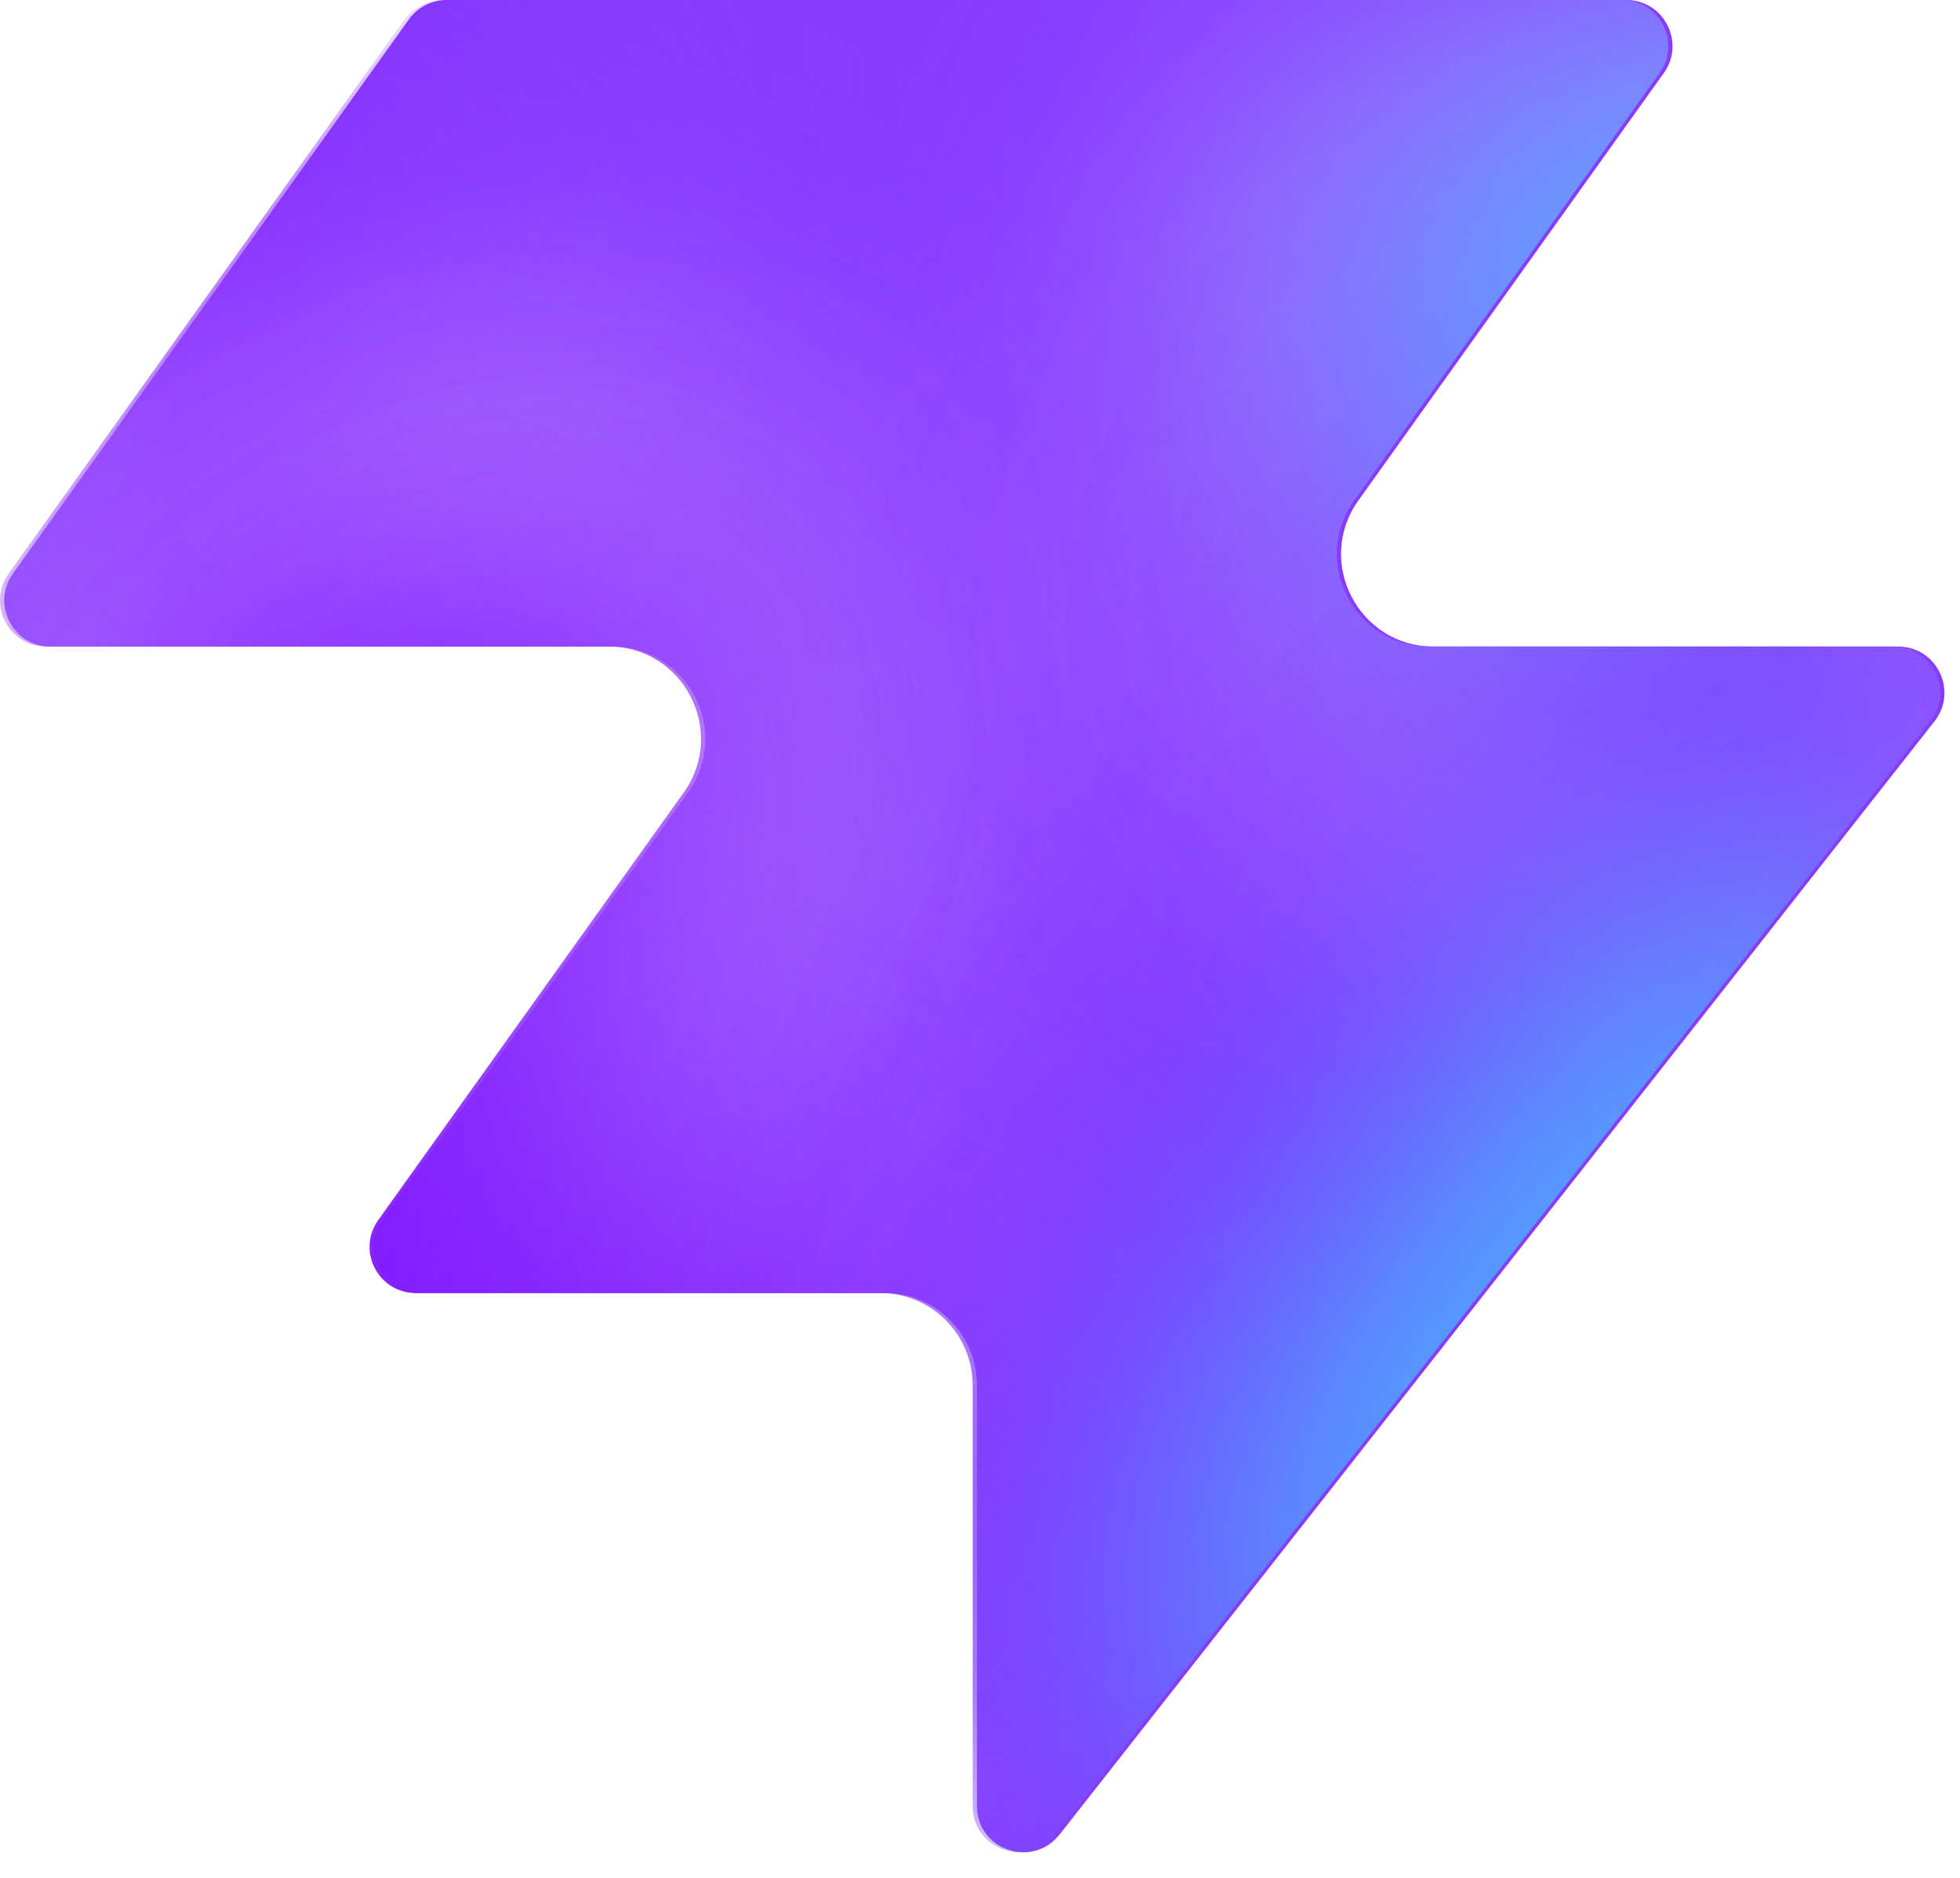
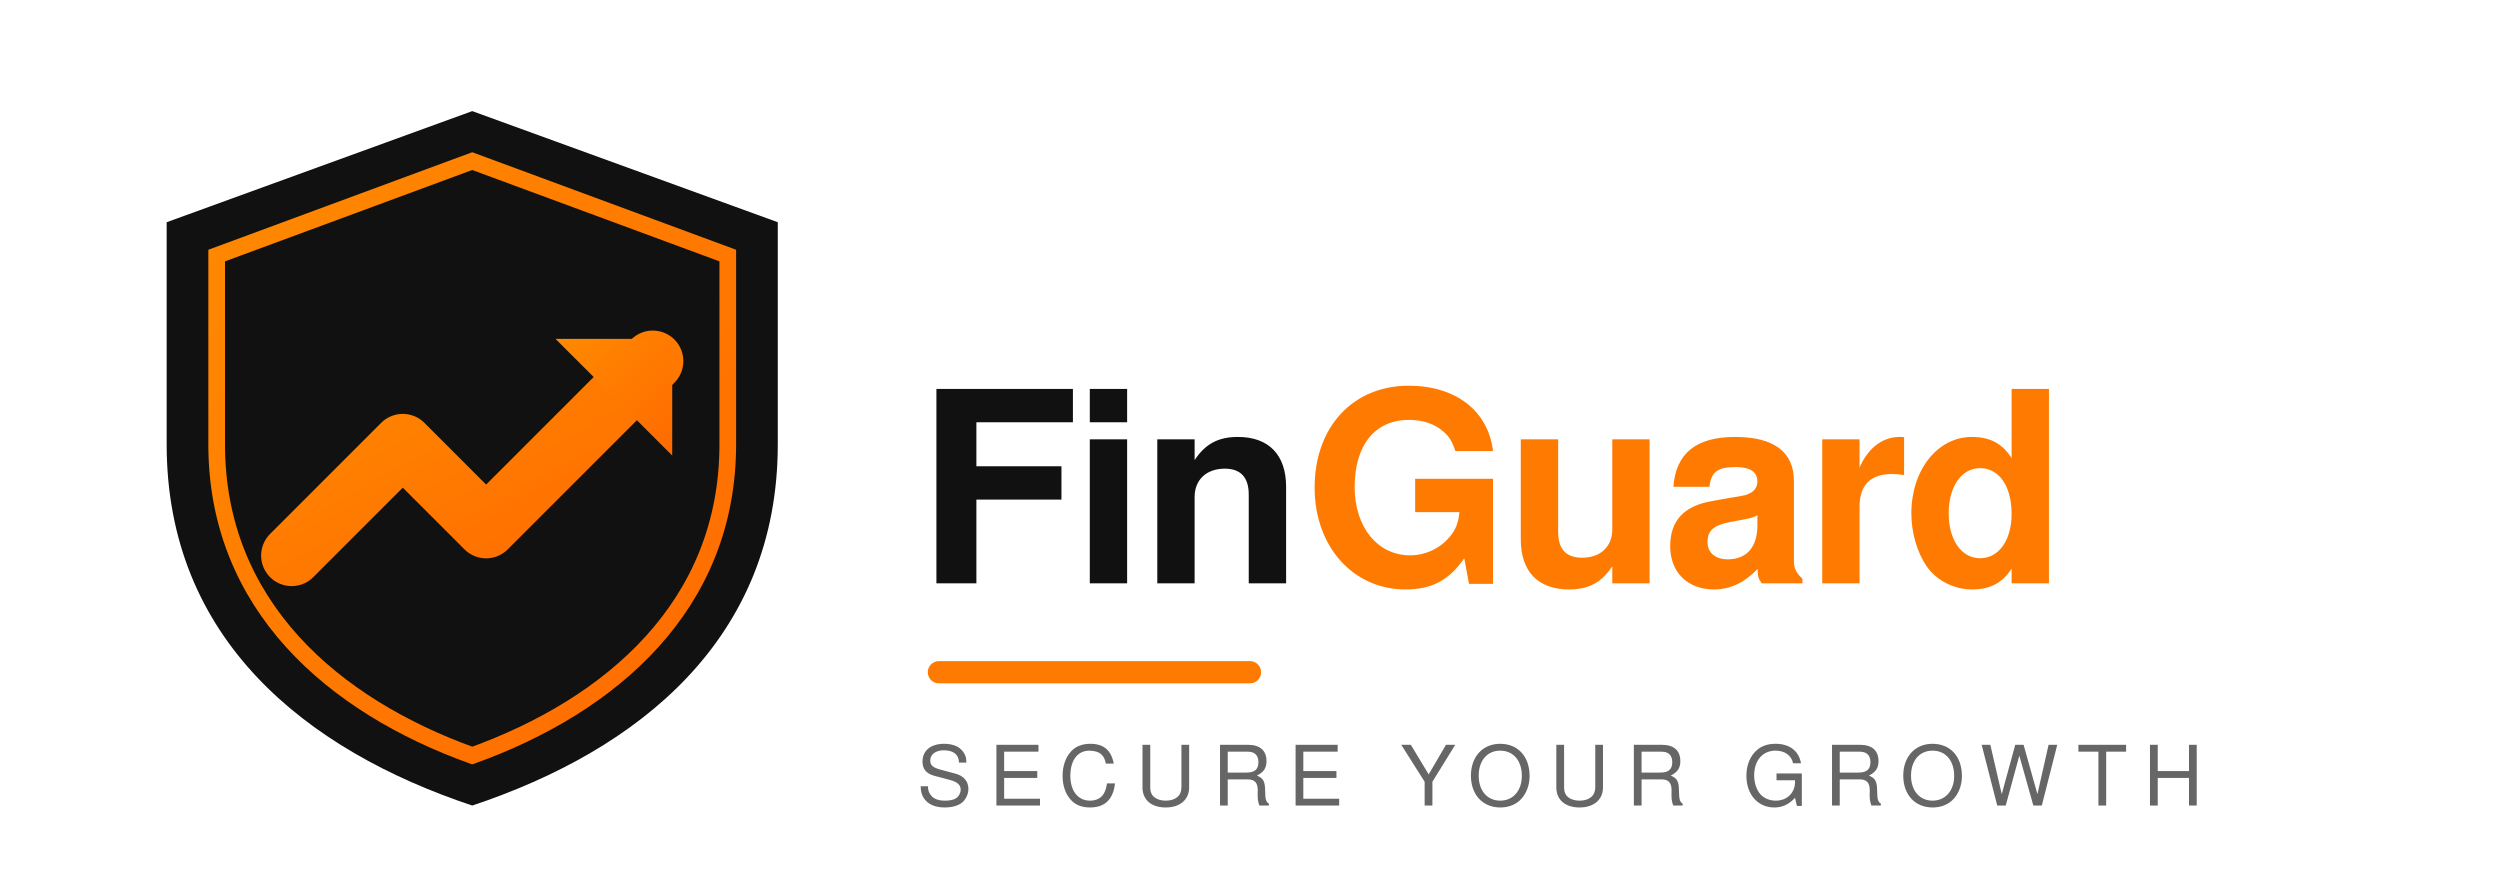
- <svg xmlns="http://www.w3.org/2000/svg" width="48" height="46" fill="none" viewBox="0 0 48 46">
-   <path fill="#863bff" d="M25.946 44.938c-.664.845-2.021.375-2.021-.698V33.937a2.26 2.26 0 0 0-2.262-2.262H10.287c-.92 0-1.456-1.04-.92-1.788l7.48-10.471c1.07-1.497 0-3.578-1.842-3.578H1.237c-.92 0-1.456-1.04-.92-1.788L10.013.474c.214-.297.556-.474.92-.474h28.894c.92 0 1.456 1.04.92 1.788l-7.48 10.471c-1.07 1.498 0 3.579 1.842 3.579h11.377c.943 0 1.473 1.088.89 1.83L25.947 44.94z" style="fill:#863bff;fill:color(display-p3 .525 .23 1);fill-opacity:1" />
-   <mask id="a" width="48" height="46" x="0" y="0" maskUnits="userSpaceOnUse" style="mask-type:alpha">
-     <path fill="#000" d="M25.842 44.938c-.664.844-2.021.375-2.021-.698V33.937a2.26 2.26 0 0 0-2.262-2.262H10.183c-.92 0-1.456-1.04-.92-1.788l7.48-10.471c1.07-1.498 0-3.579-1.842-3.579H1.133c-.92 0-1.456-1.04-.92-1.787L9.91.473c.214-.297.556-.474.92-.474h28.894c.92 0 1.456 1.04.92 1.788l-7.48 10.471c-1.07 1.498 0 3.578 1.842 3.578h11.377c.943 0 1.473 1.088.89 1.832L25.843 44.94z" style="fill:#000;fill-opacity:1" />
-   </mask>
-   <g mask="url(#a)">
-     <g filter="url(#b)">
-       <ellipse cx="5.508" cy="14.704" fill="#ede6ff" rx="5.508" ry="14.704" style="fill:#ede6ff;fill:color(display-p3 .927 .903 1);fill-opacity:1" transform="matrix(.00324 1 1 -.00324 -4.47 31.516)" />
-     </g>
-     <g filter="url(#c)">
-       <ellipse cx="10.399" cy="29.851" fill="#ede6ff" rx="10.399" ry="29.851" style="fill:#ede6ff;fill:color(display-p3 .927 .903 1);fill-opacity:1" transform="matrix(.00324 1 1 -.00324 -39.328 7.883)" />
-     </g>
-     <g filter="url(#d)">
-       <ellipse cx="5.508" cy="30.487" fill="#7e14ff" rx="5.508" ry="30.487" style="fill:#7e14ff;fill:color(display-p3 .492 .077 1);fill-opacity:1" transform="rotate(89.814 -25.913 -14.639)scale(1 -1)" />
-     </g>
-     <g filter="url(#e)">
-       <ellipse cx="5.508" cy="30.599" fill="#7e14ff" rx="5.508" ry="30.599" style="fill:#7e14ff;fill:color(display-p3 .492 .077 1);fill-opacity:1" transform="rotate(89.814 -32.644 -3.334)scale(1 -1)" />
-     </g>
-     <g filter="url(#f)">
-       <ellipse cx="5.508" cy="30.599" fill="#7e14ff" rx="5.508" ry="30.599" style="fill:#7e14ff;fill:color(display-p3 .492 .077 1);fill-opacity:1" transform="matrix(.00324 1 1 -.00324 -34.34 30.47)" />
-     </g>
-     <g filter="url(#g)">
-       <ellipse cx="14.072" cy="22.078" fill="#ede6ff" rx="14.072" ry="22.078" style="fill:#ede6ff;fill:color(display-p3 .927 .903 1);fill-opacity:1" transform="rotate(93.35 24.506 48.493)scale(-1 1)" />
-     </g>
-     <g filter="url(#h)">
-       <ellipse cx="3.47" cy="21.501" fill="#7e14ff" rx="3.47" ry="21.501" style="fill:#7e14ff;fill:color(display-p3 .492 .077 1);fill-opacity:1" transform="rotate(89.009 28.708 47.59)scale(-1 1)" />
-     </g>
-     <g filter="url(#i)">
-       <ellipse cx="3.47" cy="21.501" fill="#7e14ff" rx="3.47" ry="21.501" style="fill:#7e14ff;fill:color(display-p3 .492 .077 1);fill-opacity:1" transform="rotate(89.009 28.708 47.59)scale(-1 1)" />
-     </g>
-     <g filter="url(#j)">
-       <ellipse cx=".387" cy="8.972" fill="#7e14ff" rx="4.407" ry="29.108" style="fill:#7e14ff;fill:color(display-p3 .492 .077 1);fill-opacity:1" transform="rotate(39.51 .387 8.972)" />
-     </g>
-     <g filter="url(#k)">
-       <ellipse cx="47.523" cy="-6.092" fill="#7e14ff" rx="4.407" ry="29.108" style="fill:#7e14ff;fill:color(display-p3 .492 .077 1);fill-opacity:1" transform="rotate(37.892 47.523 -6.092)" />
-     </g>
-     <g filter="url(#l)">
-       <ellipse cx="41.412" cy="6.333" fill="#47bfff" rx="5.971" ry="9.665" style="fill:#47bfff;fill:color(display-p3 .28 .748 1);fill-opacity:1" transform="rotate(37.892 41.412 6.333)" />
-     </g>
-     <g filter="url(#m)">
-       <ellipse cx="-1.879" cy="38.332" fill="#7e14ff" rx="4.407" ry="29.108" style="fill:#7e14ff;fill:color(display-p3 .492 .077 1);fill-opacity:1" transform="rotate(37.892 -1.88 38.332)" />
-     </g>
-     <g filter="url(#n)">
-       <ellipse cx="-1.879" cy="38.332" fill="#7e14ff" rx="4.407" ry="29.108" style="fill:#7e14ff;fill:color(display-p3 .492 .077 1);fill-opacity:1" transform="rotate(37.892 -1.88 38.332)" />
-     </g>
-     <g filter="url(#o)">
-       <ellipse cx="35.651" cy="29.907" fill="#7e14ff" rx="4.407" ry="29.108" style="fill:#7e14ff;fill:color(display-p3 .492 .077 1);fill-opacity:1" transform="rotate(37.892 35.651 29.907)" />
-     </g>
-     <g filter="url(#p)">
-       <ellipse cx="38.418" cy="32.4" fill="#47bfff" rx="5.971" ry="15.297" style="fill:#47bfff;fill:color(display-p3 .28 .748 1);fill-opacity:1" transform="rotate(37.892 38.418 32.4)" />
-     </g>
+ <svg xmlns="http://www.w3.org/2000/svg" viewBox="0 0 900 320" width="900" height="320">
+   <defs>
+     <linearGradient id="fgGrad" x1="0%" y1="0%" x2="100%" y2="100%">
+       <stop offset="0%" stop-color="#FF8A00" />
+       <stop offset="100%" stop-color="#FF6A00" />
+     </linearGradient>
+   </defs>
+   <g transform="translate(60,40)">
+     <path d="M110 0 L220 40 V120 C220 190 170 230 110 250 C50 230 0 190 0 120 V40 Z" fill="#111111" />
+     <path d="M110 18 L202 52 V120 C202 178 160 214 110 232 C60 214 18 178 18 120 V52 Z" fill="none" stroke="url(#fgGrad)" stroke-width="6" />
+     <path d="M45 160 L85 120 L115 150 L175 90" fill="none" stroke="url(#fgGrad)" stroke-width="22" stroke-linecap="round" stroke-linejoin="round" />
+     <path d="M140 82 L182 82 L182 124 Z" fill="url(#fgGrad)" />
  </g>
-   <defs>
-     <filter id="b" width="60.045" height="41.654" x="-19.77" y="16.149" color-interpolation-filters="sRGB" filterUnits="userSpaceOnUse">
-       <feFlood flood-opacity="0" result="BackgroundImageFix" />
-       <feBlend in="SourceGraphic" in2="BackgroundImageFix" result="shape" />
-       <feGaussianBlur result="effect1_foregroundBlur_2002_17158" stdDeviation="7.659" />
-     </filter>
-     <filter id="c" width="90.34" height="51.437" x="-54.613" y="-7.533" color-interpolation-filters="sRGB" filterUnits="userSpaceOnUse">
-       <feFlood flood-opacity="0" result="BackgroundImageFix" />
-       <feBlend in="SourceGraphic" in2="BackgroundImageFix" result="shape" />
-       <feGaussianBlur result="effect1_foregroundBlur_2002_17158" stdDeviation="7.659" />
-     </filter>
-     <filter id="d" width="79.355" height="29.4" x="-49.64" y="2.03" color-interpolation-filters="sRGB" filterUnits="userSpaceOnUse">
-       <feFlood flood-opacity="0" result="BackgroundImageFix" />
-       <feBlend in="SourceGraphic" in2="BackgroundImageFix" result="shape" />
-       <feGaussianBlur result="effect1_foregroundBlur_2002_17158" stdDeviation="4.596" />
-     </filter>
-     <filter id="e" width="79.579" height="29.4" x="-45.045" y="20.029" color-interpolation-filters="sRGB" filterUnits="userSpaceOnUse">
-       <feFlood flood-opacity="0" result="BackgroundImageFix" />
-       <feBlend in="SourceGraphic" in2="BackgroundImageFix" result="shape" />
-       <feGaussianBlur result="effect1_foregroundBlur_2002_17158" stdDeviation="4.596" />
-     </filter>
-     <filter id="f" width="79.579" height="29.4" x="-43.513" y="21.178" color-interpolation-filters="sRGB" filterUnits="userSpaceOnUse">
-       <feFlood flood-opacity="0" result="BackgroundImageFix" />
-       <feBlend in="SourceGraphic" in2="BackgroundImageFix" result="shape" />
-       <feGaussianBlur result="effect1_foregroundBlur_2002_17158" stdDeviation="4.596" />
-     </filter>
-     <filter id="g" width="74.749" height="58.852" x="15.756" y="-17.901" color-interpolation-filters="sRGB" filterUnits="userSpaceOnUse">
-       <feFlood flood-opacity="0" result="BackgroundImageFix" />
-       <feBlend in="SourceGraphic" in2="BackgroundImageFix" result="shape" />
-       <feGaussianBlur result="effect1_foregroundBlur_2002_17158" stdDeviation="7.659" />
-     </filter>
-     <filter id="h" width="61.377" height="25.362" x="23.548" y="2.284" color-interpolation-filters="sRGB" filterUnits="userSpaceOnUse">
-       <feFlood flood-opacity="0" result="BackgroundImageFix" />
-       <feBlend in="SourceGraphic" in2="BackgroundImageFix" result="shape" />
-       <feGaussianBlur result="effect1_foregroundBlur_2002_17158" stdDeviation="4.596" />
-     </filter>
-     <filter id="i" width="61.377" height="25.362" x="23.548" y="2.284" color-interpolation-filters="sRGB" filterUnits="userSpaceOnUse">
-       <feFlood flood-opacity="0" result="BackgroundImageFix" />
-       <feBlend in="SourceGraphic" in2="BackgroundImageFix" result="shape" />
-       <feGaussianBlur result="effect1_foregroundBlur_2002_17158" stdDeviation="4.596" />
-     </filter>
-     <filter id="j" width="56.045" height="63.649" x="-27.636" y="-22.853" color-interpolation-filters="sRGB" filterUnits="userSpaceOnUse">
-       <feFlood flood-opacity="0" result="BackgroundImageFix" />
-       <feBlend in="SourceGraphic" in2="BackgroundImageFix" result="shape" />
-       <feGaussianBlur result="effect1_foregroundBlur_2002_17158" stdDeviation="4.596" />
-     </filter>
-     <filter id="k" width="54.814" height="64.646" x="20.116" y="-38.415" color-interpolation-filters="sRGB" filterUnits="userSpaceOnUse">
-       <feFlood flood-opacity="0" result="BackgroundImageFix" />
-       <feBlend in="SourceGraphic" in2="BackgroundImageFix" result="shape" />
-       <feGaussianBlur result="effect1_foregroundBlur_2002_17158" stdDeviation="4.596" />
-     </filter>
-     <filter id="l" width="33.541" height="35.313" x="24.641" y="-11.323" color-interpolation-filters="sRGB" filterUnits="userSpaceOnUse">
-       <feFlood flood-opacity="0" result="BackgroundImageFix" />
-       <feBlend in="SourceGraphic" in2="BackgroundImageFix" result="shape" />
-       <feGaussianBlur result="effect1_foregroundBlur_2002_17158" stdDeviation="4.596" />
-     </filter>
-     <filter id="m" width="54.814" height="64.646" x="-29.286" y="6.009" color-interpolation-filters="sRGB" filterUnits="userSpaceOnUse">
-       <feFlood flood-opacity="0" result="BackgroundImageFix" />
-       <feBlend in="SourceGraphic" in2="BackgroundImageFix" result="shape" />
-       <feGaussianBlur result="effect1_foregroundBlur_2002_17158" stdDeviation="4.596" />
-     </filter>
-     <filter id="n" width="54.814" height="64.646" x="-29.286" y="6.009" color-interpolation-filters="sRGB" filterUnits="userSpaceOnUse">
-       <feFlood flood-opacity="0" result="BackgroundImageFix" />
-       <feBlend in="SourceGraphic" in2="BackgroundImageFix" result="shape" />
-       <feGaussianBlur result="effect1_foregroundBlur_2002_17158" stdDeviation="4.596" />
-     </filter>
-     <filter id="o" width="54.814" height="64.646" x="8.244" y="-2.416" color-interpolation-filters="sRGB" filterUnits="userSpaceOnUse">
-       <feFlood flood-opacity="0" result="BackgroundImageFix" />
-       <feBlend in="SourceGraphic" in2="BackgroundImageFix" result="shape" />
-       <feGaussianBlur result="effect1_foregroundBlur_2002_17158" stdDeviation="4.596" />
-     </filter>
-     <filter id="p" width="39.409" height="43.623" x="18.713" y="10.588" color-interpolation-filters="sRGB" filterUnits="userSpaceOnUse">
-       <feFlood flood-opacity="0" result="BackgroundImageFix" />
-       <feBlend in="SourceGraphic" in2="BackgroundImageFix" result="shape" />
-       <feGaussianBlur result="effect1_foregroundBlur_2002_17158" stdDeviation="4.596" />
-     </filter>
-   </defs>
+   <g transform="translate(330,150)">
+     <text x="0" y="60" font-family="Helvetica, Arial, sans-serif" font-size="96" font-weight="800" letter-spacing="-2" fill="#111111">Fin<tspan fill="#FF7A00">Guard</tspan>
+     </text>
+     <rect x="4" y="88" width="120" height="8" rx="4" fill="#FF7A00" />
+     <text x="0" y="140" font-family="Helvetica, Arial, sans-serif" font-size="30" letter-spacing="6" fill="#666666">SECURE YOUR GROWTH</text>
+   </g>
</svg>
